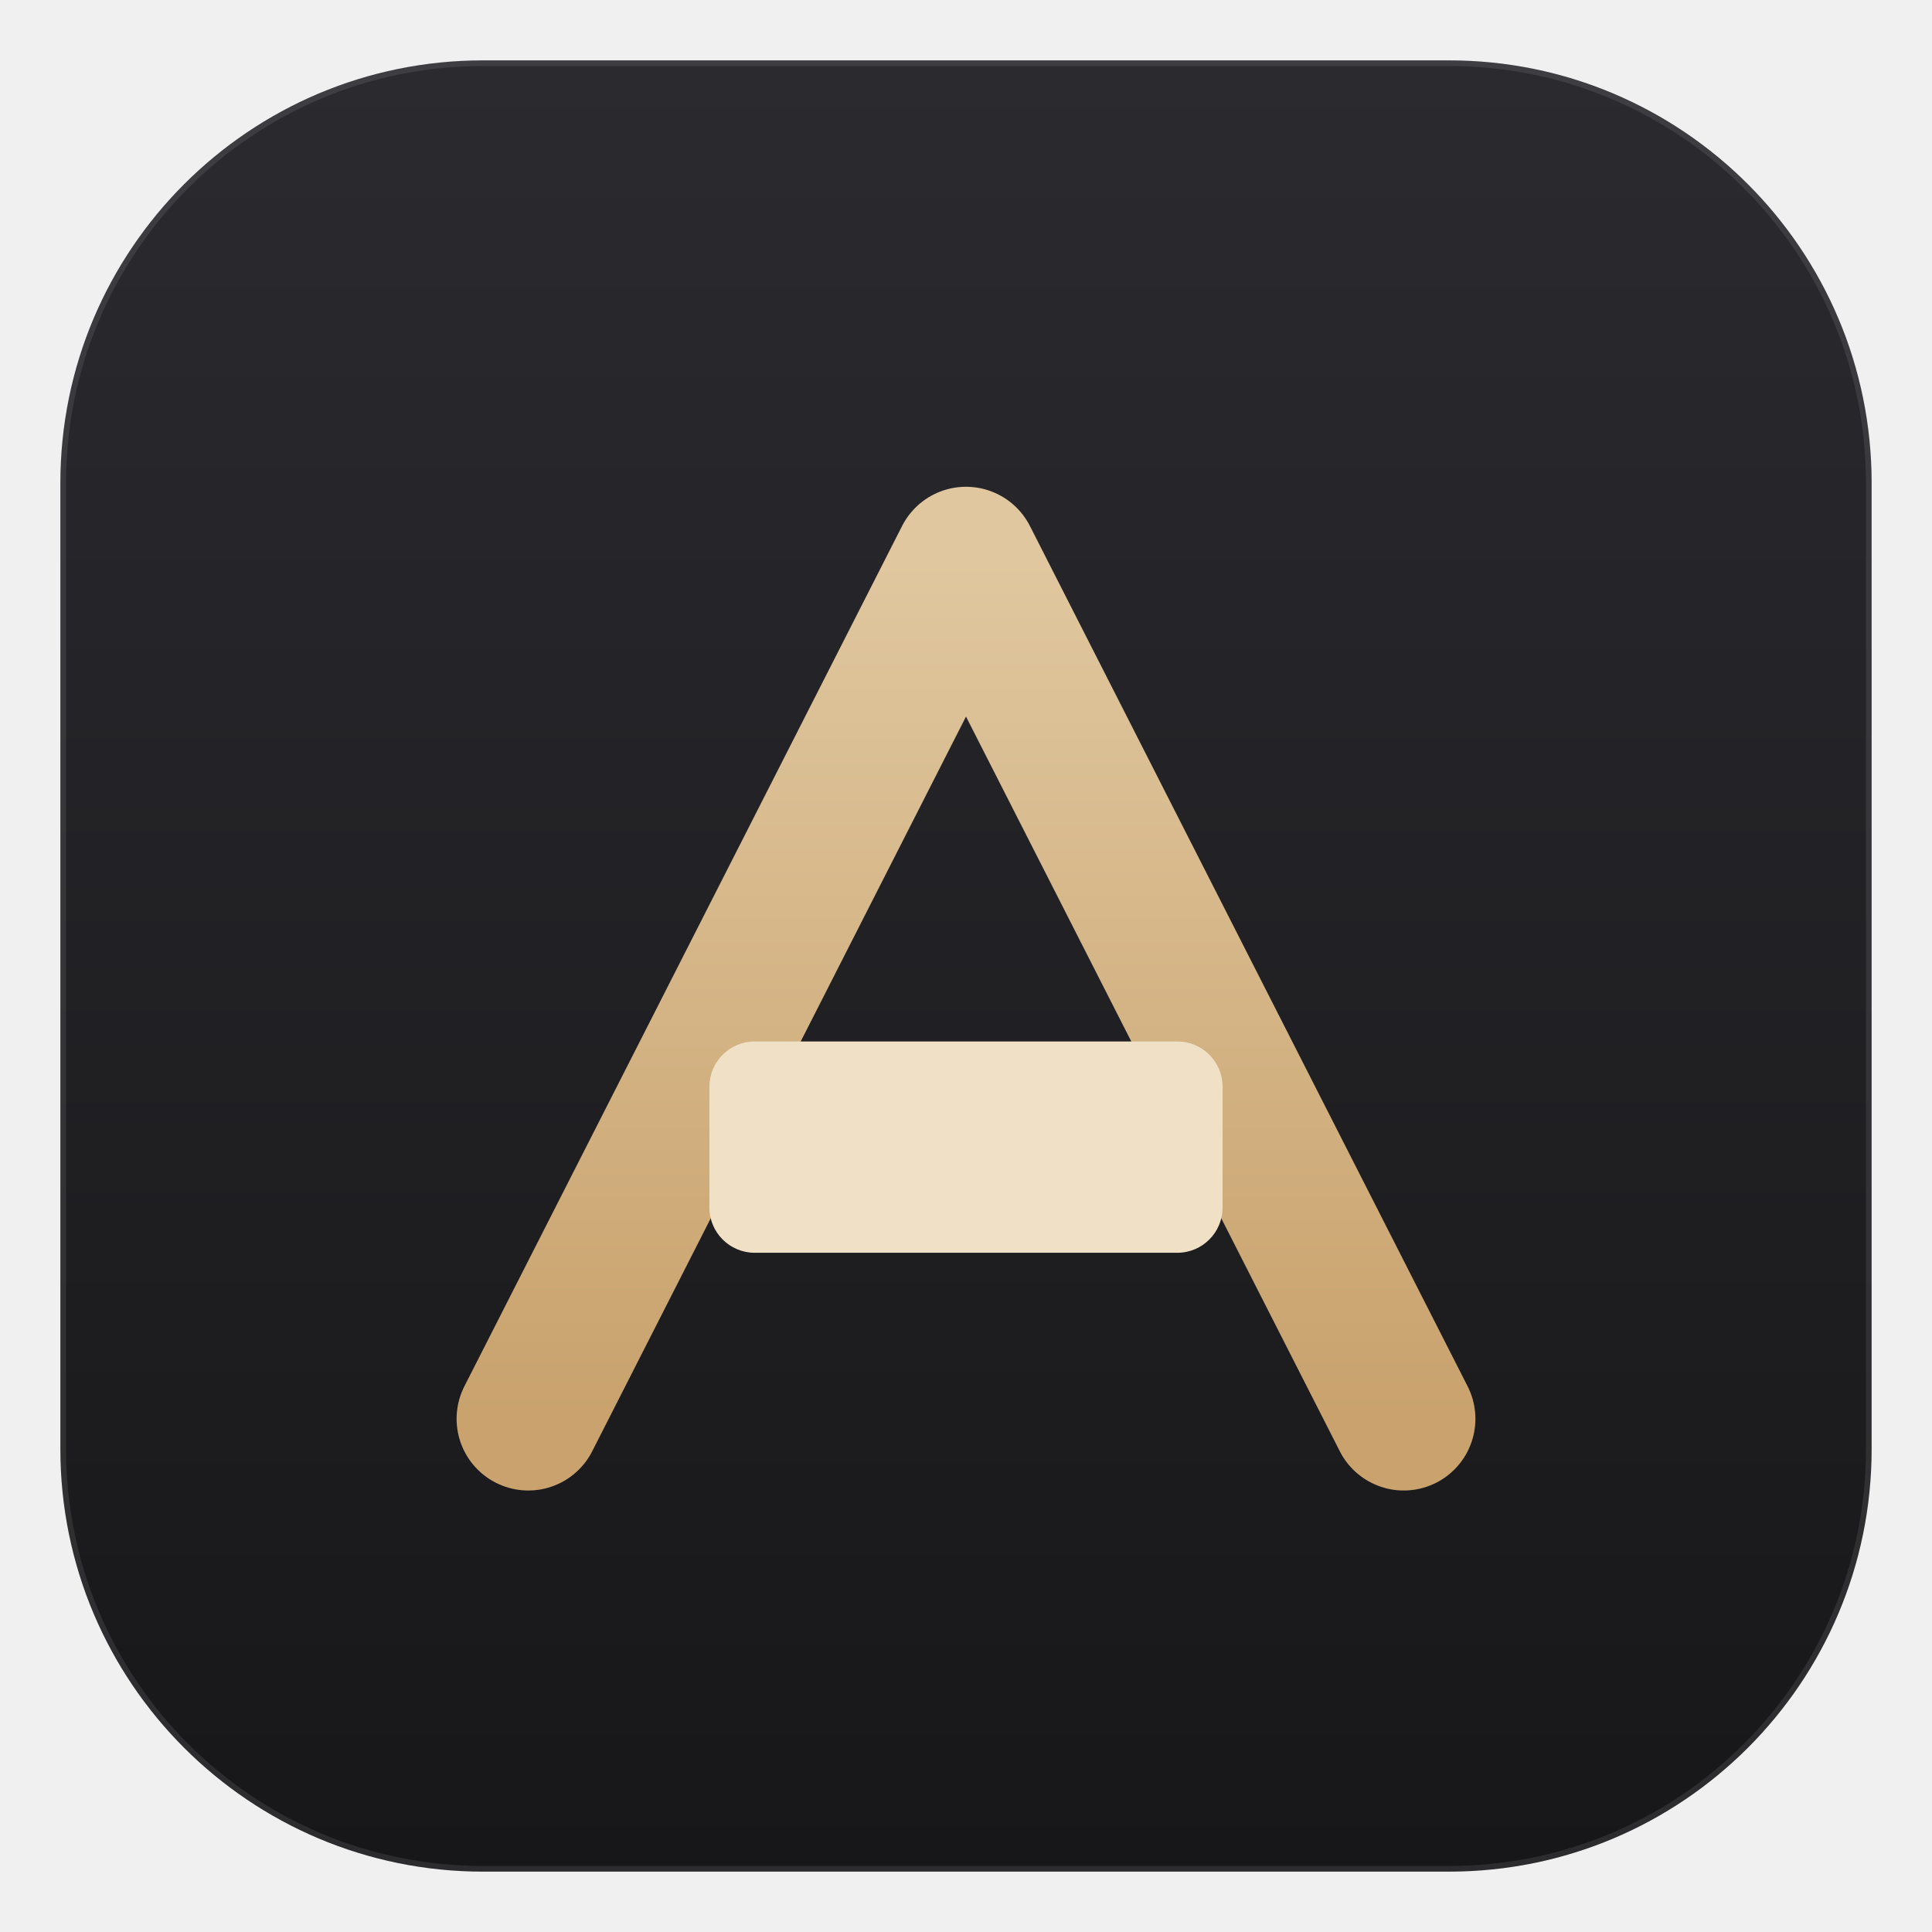
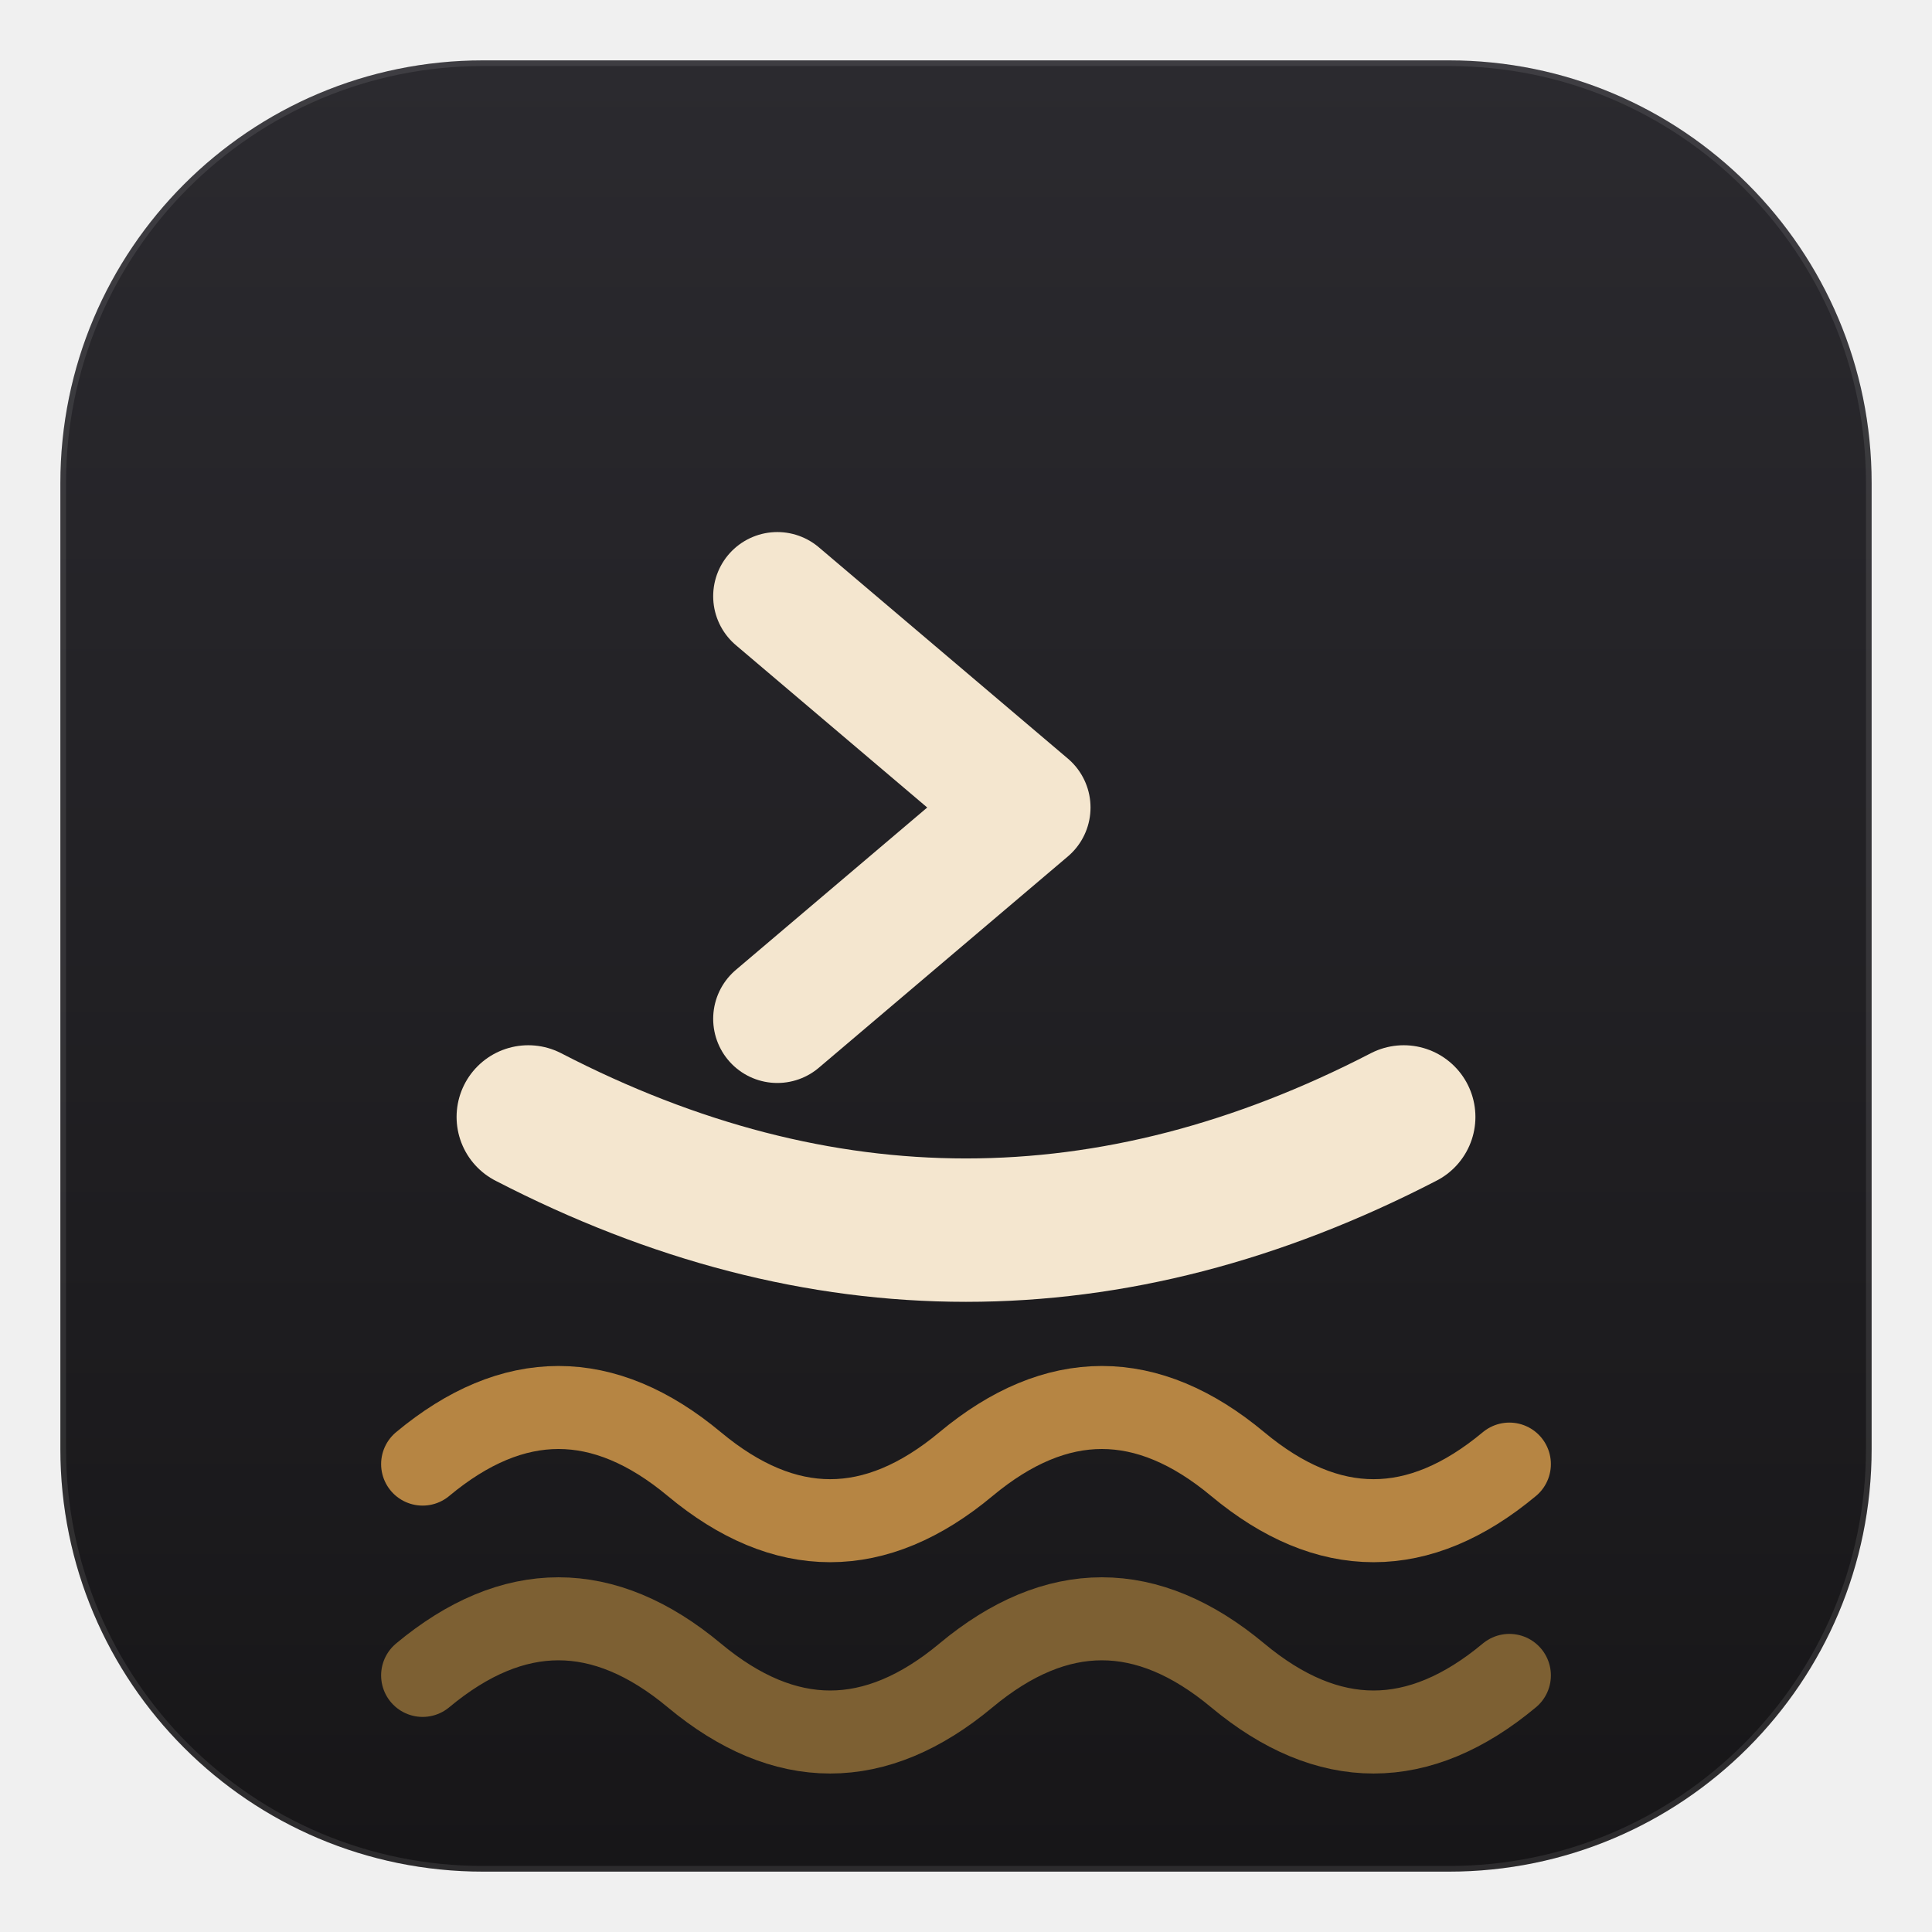
<svg xmlns="http://www.w3.org/2000/svg" viewBox="0 0 512 512" width="512" height="512" role="img" aria-label="A.R.A">
  <defs>
-     <linearGradient id="bgA" x1="0" y1="0" x2="0" y2="1">
+     <linearGradient id="bgB1" x1="0" y1="0" x2="0" y2="1">
      <stop offset="0%" stop-color="#2b2a2f" />
      <stop offset="100%" stop-color="#171618" />
    </linearGradient>
-     <linearGradient id="fgA" x1="0" y1="0" x2="0" y2="1">
-       <stop offset="0%" stop-color="#e0c79f" />
-       <stop offset="100%" stop-color="#c9a26d" />
-     </linearGradient>
  </defs>
-   <rect x="16" y="16" width="480" height="480" rx="112" fill="url(#bgA)" />
+   <rect x="16" y="16" width="480" height="480" rx="112" fill="url(#bgB1)" />
  <rect x="16.75" y="16.75" width="478.5" height="478.5" rx="111.25" fill="none" stroke="#ffffff" stroke-opacity=".09" stroke-width="1.5" />
-   <g fill="none" stroke="url(#fgA)" stroke-width="38" stroke-linecap="round" stroke-linejoin="round">
-     <path d="M140 376 L256 148 L372 376" />
+   <path d="M206 158 L272 214 L206 270" fill="none" stroke="#f4e6cf" stroke-width="34" stroke-linecap="round" stroke-linejoin="round" />
+   <path d="M140 296 q116 60 232 0" fill="none" stroke="#f4e6cf" stroke-width="38" stroke-linecap="round" />
+   <g fill="none" stroke-width="22" stroke-linecap="round">
+     <path d="M112 388 q36 -30 72 0 q36 30 72 0 q36 -30 72 0 q36 30 72 0" stroke="#b68543" />
+     <path d="M112 444 q36 -30 72 0 q36 30 72 0 q36 -30 72 0 q36 30 72 0" stroke="#7d6033" />
  </g>
-   <rect x="188" y="276" width="136" height="56" rx="12" fill="#f0e0c6" />
</svg>
